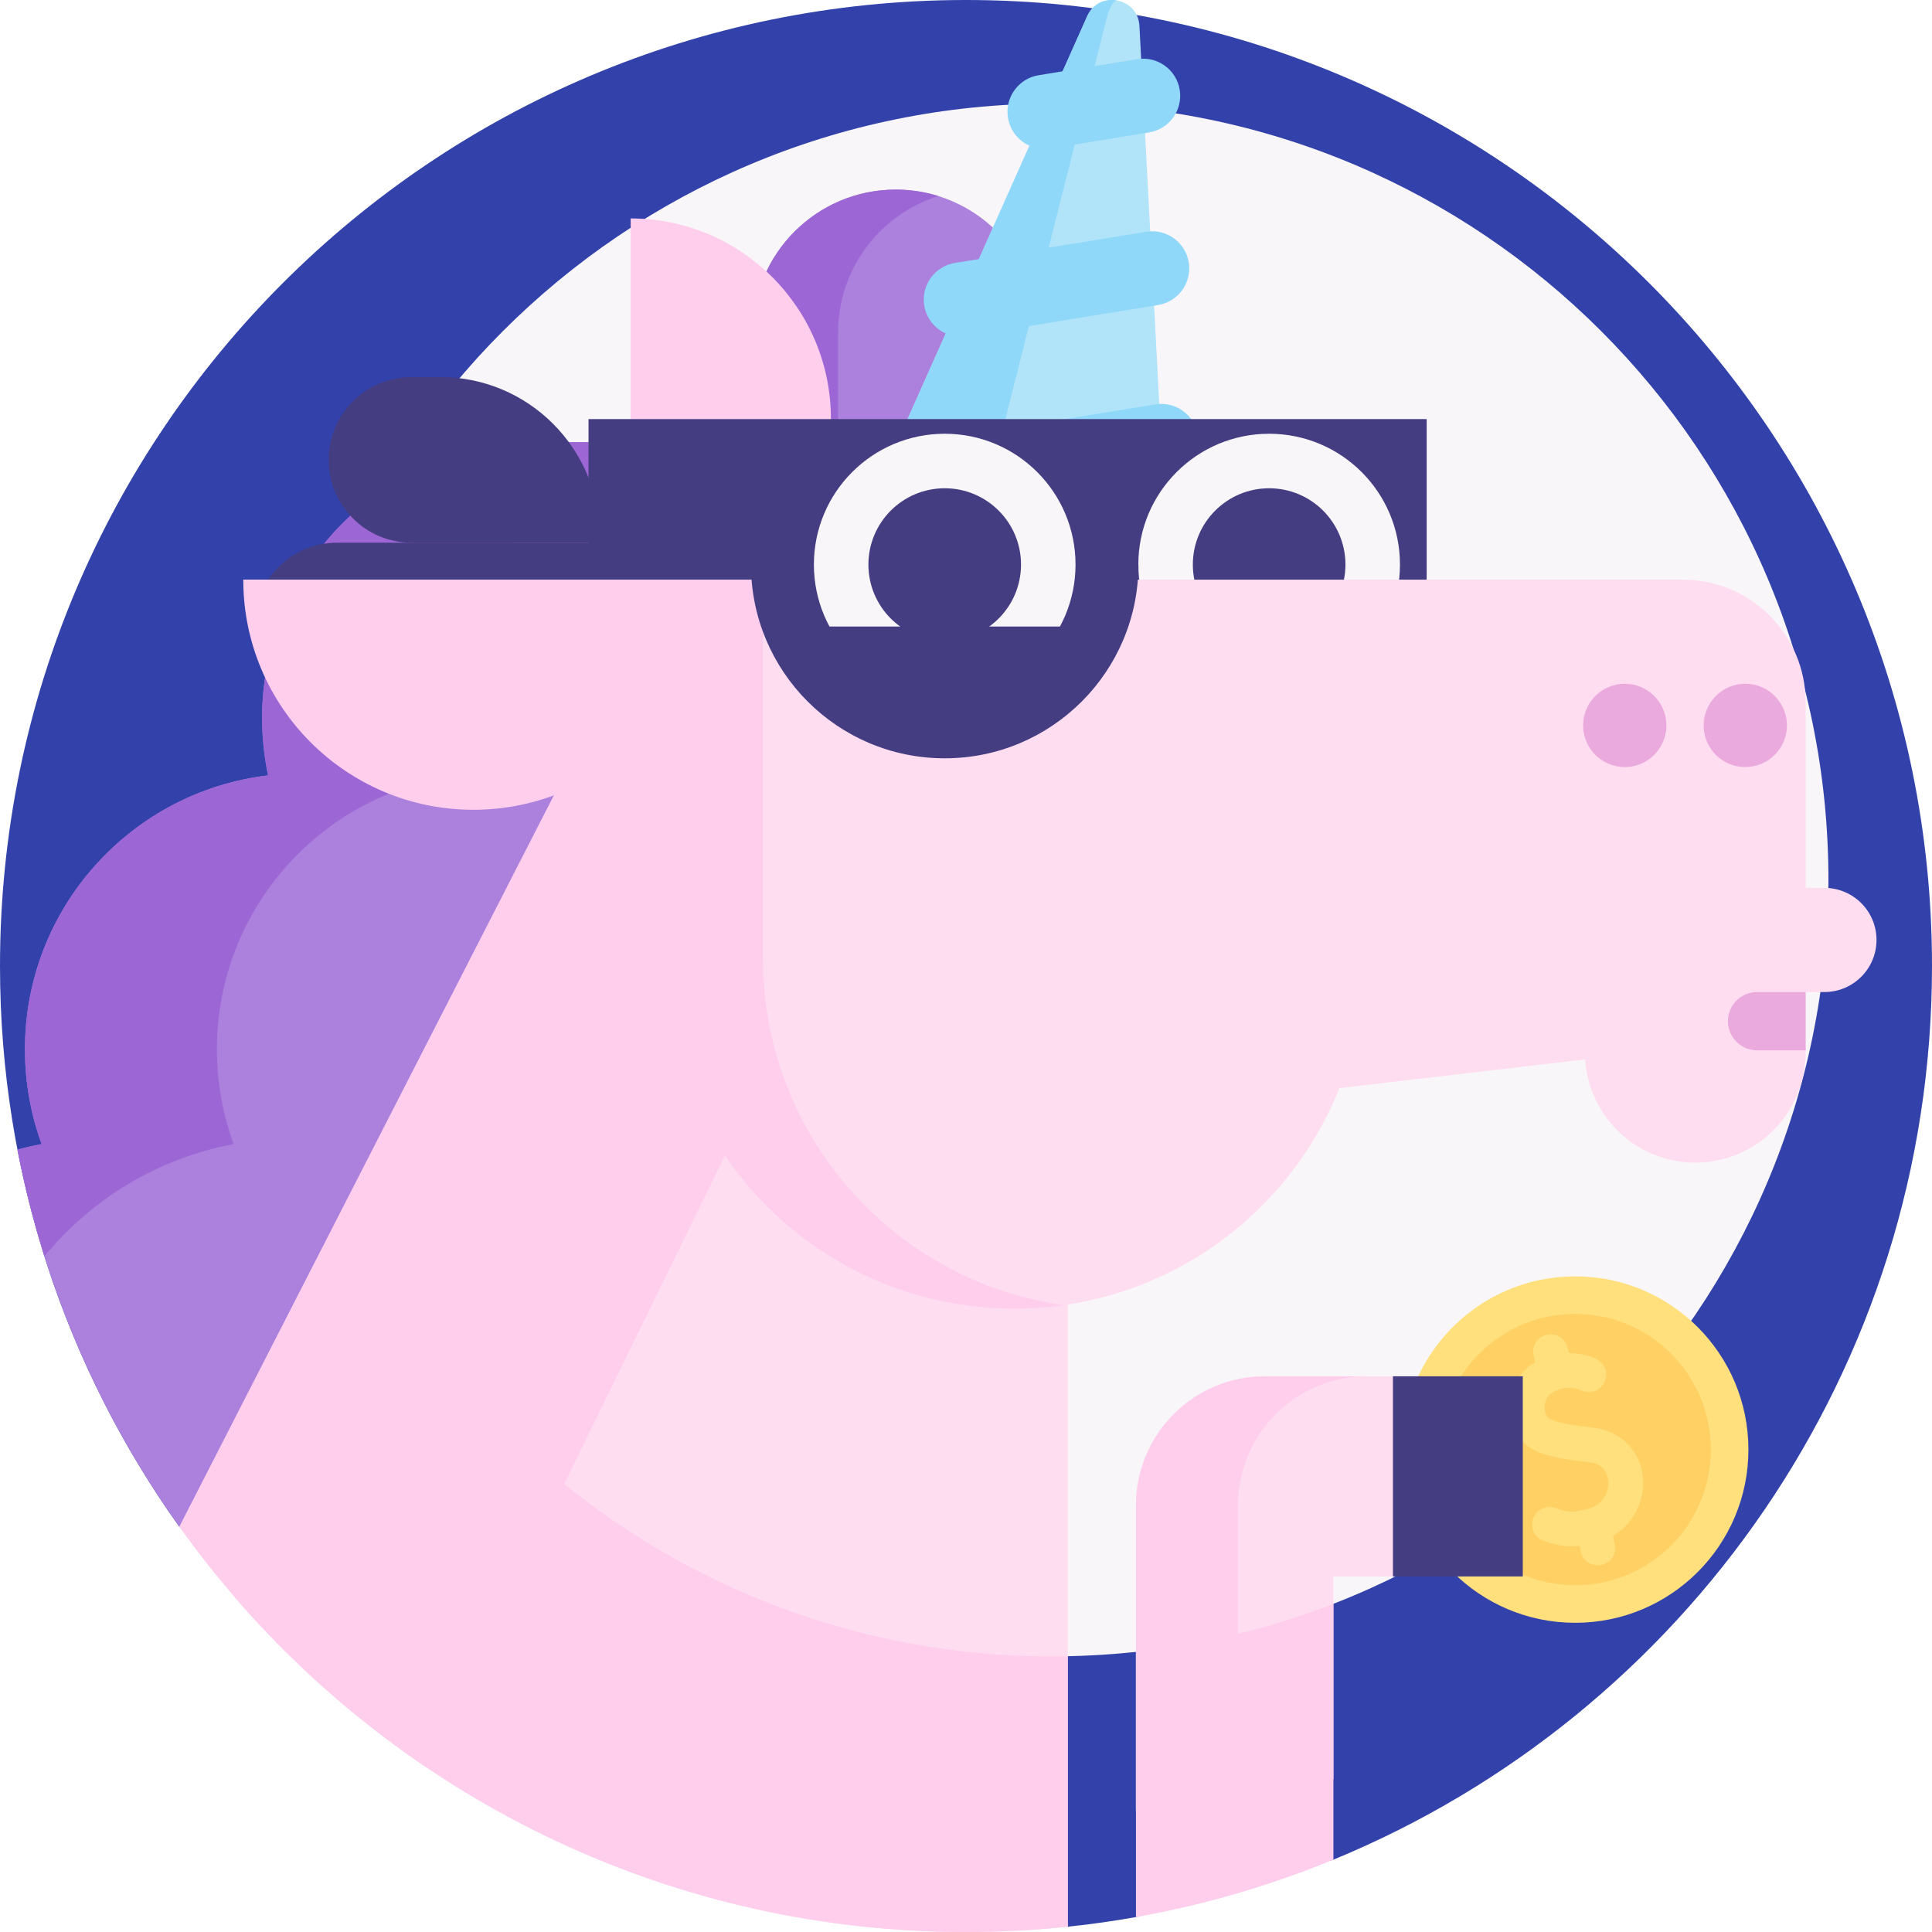
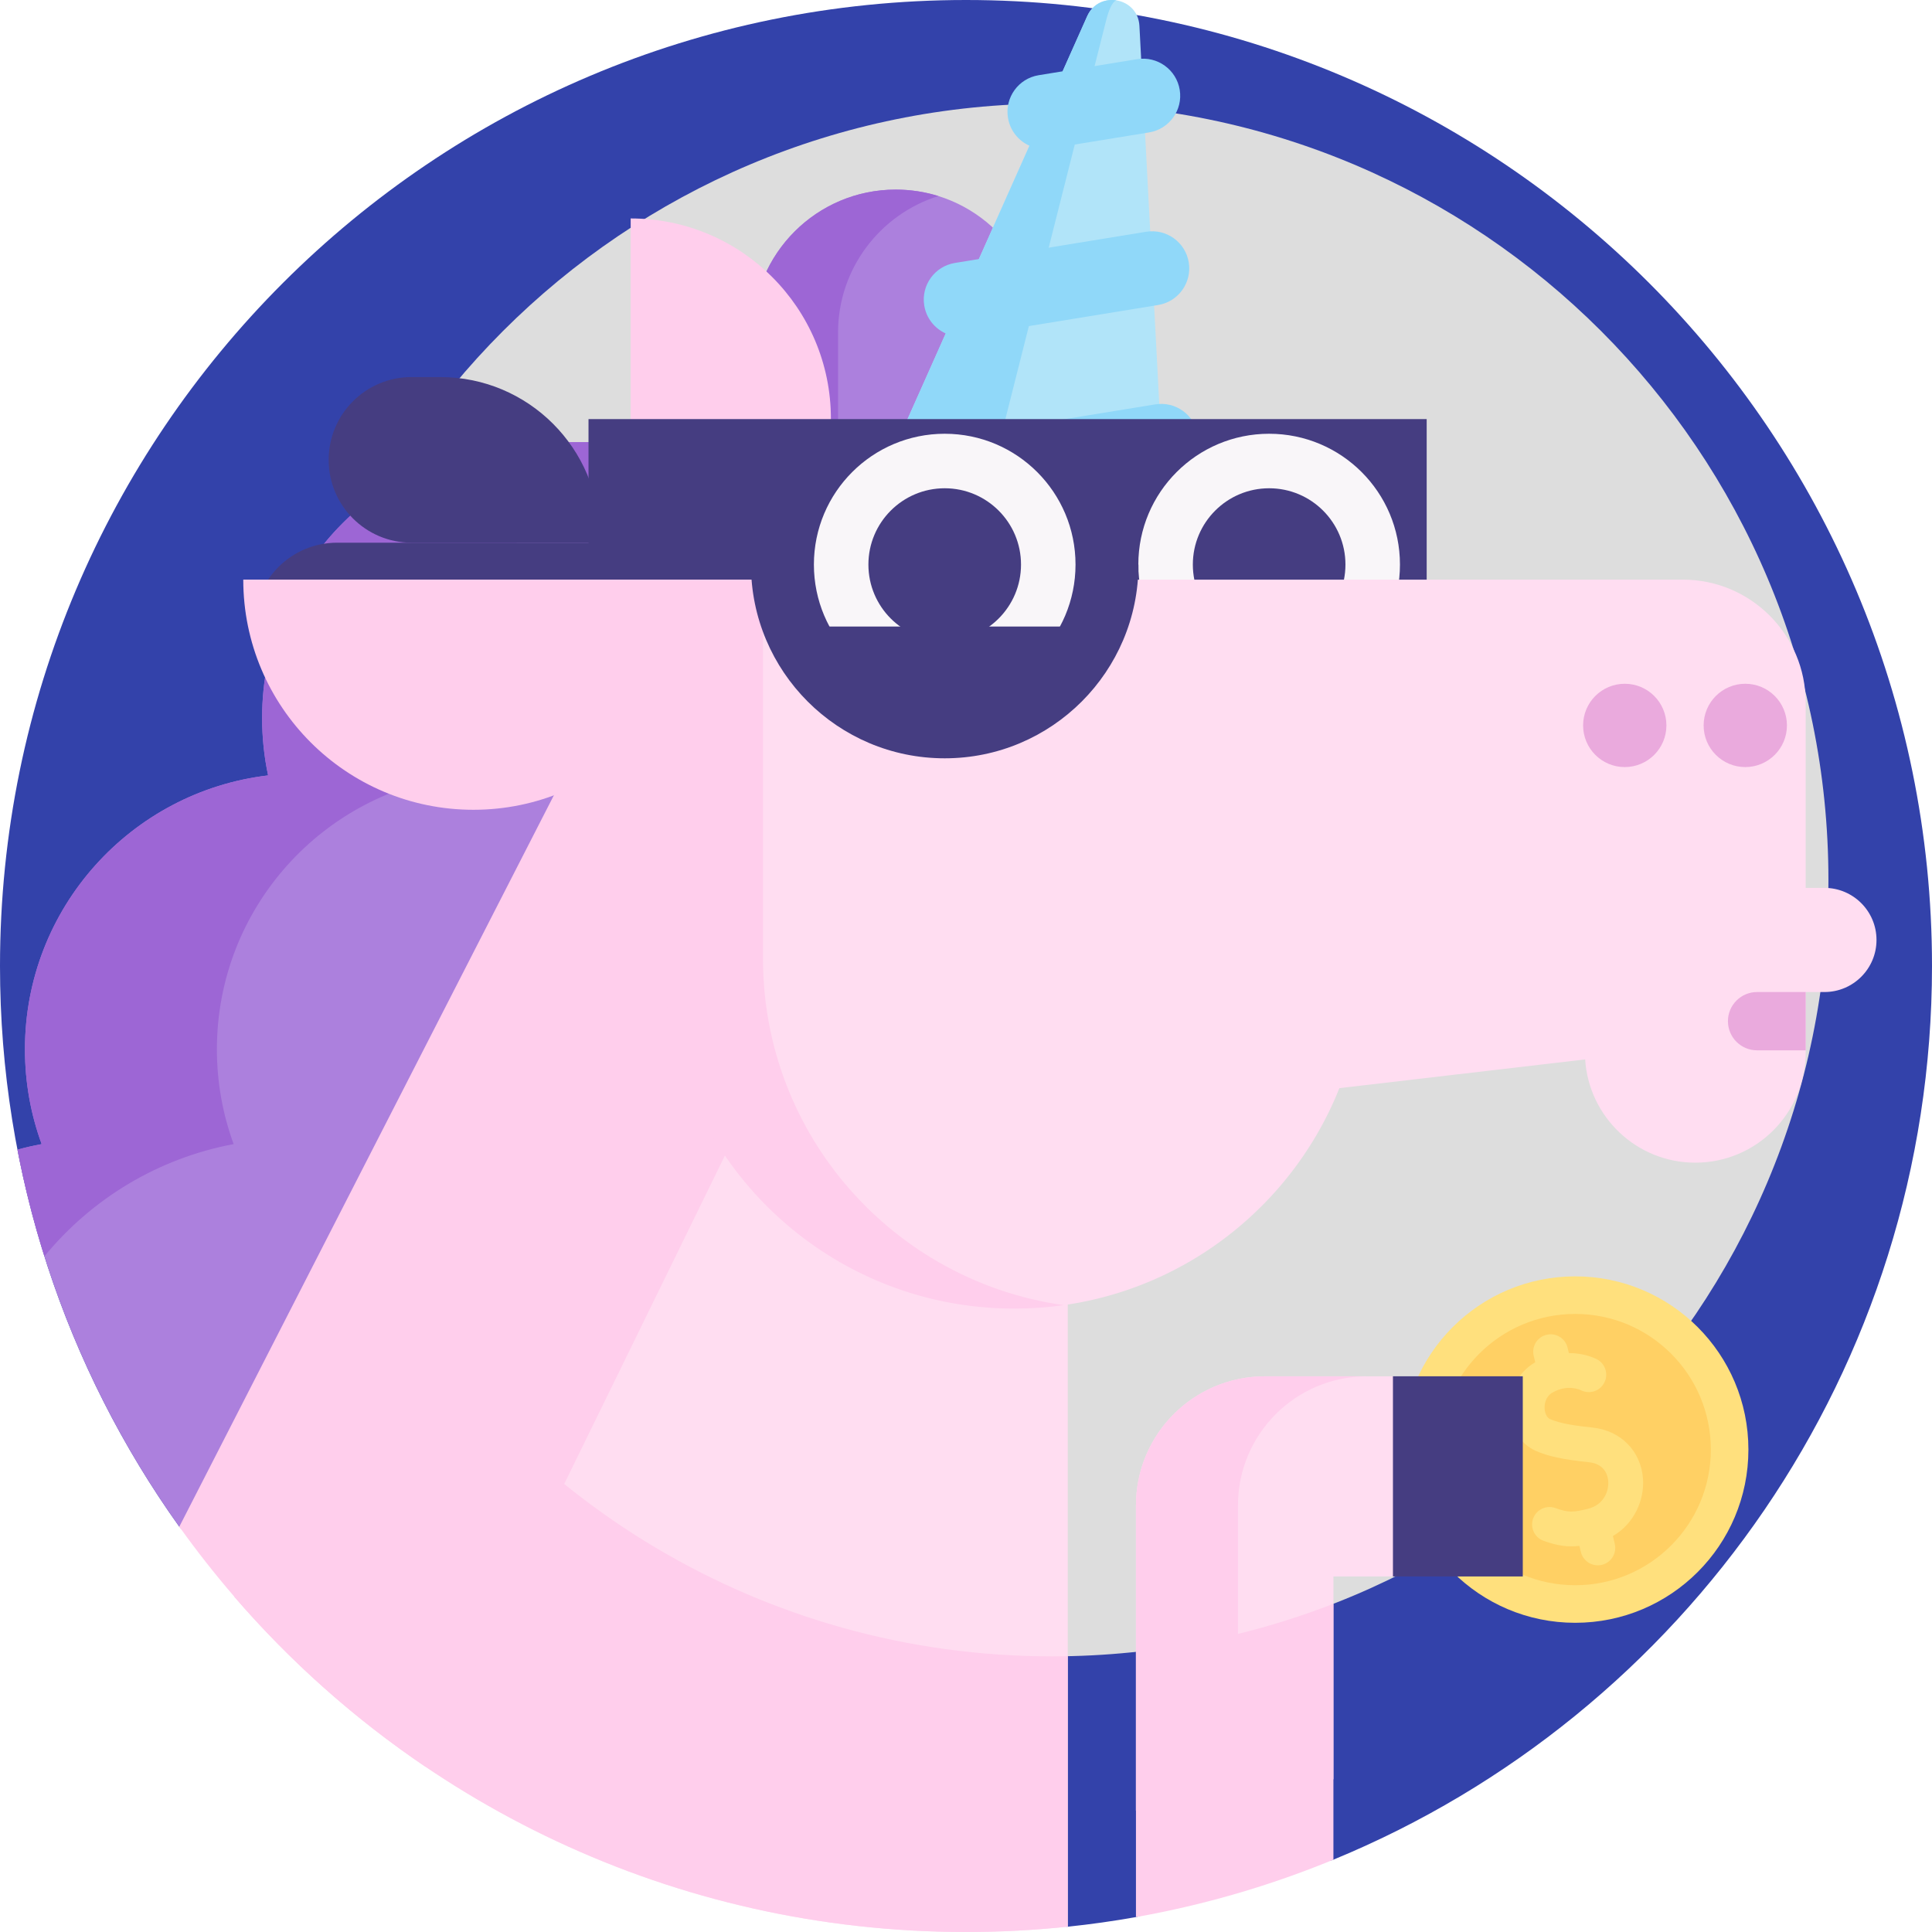
<svg xmlns="http://www.w3.org/2000/svg" id="fi_3445925" enable-background="new 0 0 512 512" height="512" viewBox="0 0 512 512" width="512">
  <g>
    <path d="m512 256c0 106.91-65.54 198.51-158.63 236.83-8.315 3.425-16.565-18.541-25.297-15.996-8.731 2.545-17.943 29.6-27.033 31.215-5.954 1.059-11.98 1.911-18.069 2.548-8.863.928-17.86-61.672-26.971-61.672-85.978 0-130.947-5.655-208.483-44.334-29.916-41.895-47.517-93.189-47.517-148.591 0-141.38 114.62-256 256-256s256 114.62 256 256z" fill="#3342aa" />
-     <circle cx="278.801" cy="233.199" fill="#f9f6f9" r="205.751" />
+     <circle cx="278.801" cy="233.199" fill="#dddddd" r="205.751" />
    <g>
      <path d="m237.389 50.243c-20.937 0-37.91 16.973-37.91 37.91v45.891h75.819v-45.891c.001-20.937-16.972-37.91-37.909-37.91z" fill="#ac80dd" />
      <path d="m248.7 51.953c-15.42 4.82-26.61 19.21-26.61 36.2v45.89h-22.61v-45.89c0-20.93 16.97-37.91 37.91-37.91 3.94 0 7.73.6 11.31 1.71z" fill="#9d66d5" />
      <g>
        <path d="m310.314 165.988-8.354-159.122c-.399-7.595-10.742-9.515-13.839-2.568l-64.895 145.528z" fill="#b1e4f9" />
        <g fill="#90d8f9">
          <path d="m296.05.128c-.812-.151-1.962 1.517-2.869 5.11l-38.043 150.511-31.912-5.923 64.888-145.529c1.551-3.473 4.919-4.729 7.936-4.169z" />
          <path d="m230.655 138.815c-3.965-.736-7.227-3.882-7.913-8.091-.873-5.361 2.765-10.415 8.126-11.289l75.286-12.269c5.363-.874 10.415 2.765 11.289 8.126s-2.765 10.415-8.126 11.289l-75.286 12.269c-1.152.187-2.29.166-3.376-.035z" />
          <path d="m252.849 89.065c-3.964-.736-7.226-3.882-7.912-8.09-.874-5.361 2.763-10.416 8.124-11.29l50.684-8.266c5.36-.874 10.415 2.763 11.29 8.124.874 5.361-2.763 10.416-8.124 11.29l-50.684 8.266c-1.153.188-2.292.167-3.378-.034z" />
          <path d="m275.034 39.312c-3.965-.736-7.227-3.883-7.913-8.092-.873-5.361 2.765-10.415 8.126-11.288l26.104-4.252c5.36-.875 10.415 2.765 11.288 8.126s-2.765 10.415-8.126 11.288l-26.104 4.252c-1.152.188-2.29.167-3.375-.034z" />
        </g>
      </g>
      <path d="m167.134 57.892c29.306 0 53.064 23.758 53.064 53.064s-23.758 53.064-53.064 53.064z" fill="#ffceec" />
      <path d="m266.48 184.59h-51.03c.14 1.88.24 3.78.24 5.69 0 37.45-28.15 68.3-64.44 72.59 1.04 4.91 1.59 9.99 1.59 15.21 0 32.48-21.2 60.01-50.51 69.53 6.13 11.76 9.61 25.12 9.61 39.29 0 23.83 17.652 18.248 1.882 33.698-8.64-7.64-15.878-5.7-23.408-14.43-5.13-5.95-38.314 4.832-42.894-1.578-20.93-29.31-35.83-63.22-42.89-99.92 2.1-.58 4.24-1.07 6.41-1.47-2.87-7.83-4.43-16.3-4.43-25.12 0-37.45 28.15-68.3 64.44-72.59-1.04-4.91-1.59-9.99-1.59-15.21 0-40.38 32.73-73.11 73.11-73.11h92.08c17.58 0 31.83 14.25 31.83 31.82z" fill="#ac80dd" />
      <path d="m120.33 190.28c0 5.22.56 10.3 1.6 15.21-36.29 4.29-64.45 35.14-64.45 72.59 0 8.82 1.57 17.29 4.44 25.12-20.08 3.75-37.68 14.54-50.14 29.72-2.91-9.2-5.3-18.63-7.15-28.25 2.1-.58 4.24-1.07 6.41-1.47-2.87-7.83-4.43-16.3-4.43-25.12 0-37.45 28.15-68.3 64.44-72.59-1.04-4.91-1.59-9.99-1.59-15.21 0-40.38 32.73-73.11 73.11-73.11h50.88c-40.38 0-73.12 32.73-73.12 73.11z" fill="#9d66d5" />
      <path d="m155.961 111.064h222.124v51.854h-222.124z" fill="#453d81" />
      <circle cx="336.336" cy="149.616" fill="#f9f6f9" r="34.667" />
      <circle cx="336.336" cy="149.616" fill="#453d81" r="20.221" />
      <path d="m497.292 249.098c0 7.62-6.18 13.8-13.8 13.8h-4.97v15.96c0 8.08-3.28 15.39-8.57 20.69s-12.61 8.57-20.68 8.57c-15.52 0-28.21-12.09-29.19-27.36l-65.13 7.61c-6.82 17.12-18.59 31.72-33.54 42.05s-33.09 16.38-52.64 16.38c-51.21 0-92.73-41.52-92.73-92.73v-100.46h269.92c17.98 0 32.56 14.58 32.56 32.56v49.13h4.97c7.62 0 13.8 6.18 13.8 13.8z" fill="#ffddf1" />
      <path d="m282.97 304.03v206.56c-8.86.93-17.86 1.41-26.97 1.41-77.51 0-146.97-34.45-193.91-88.87l113.96-269.52z" fill="#ffddf1" />
      <path d="m282.97 438.9v71.69c-8.86.93-17.86 1.41-26.97 1.41-77.51 0-146.97-34.45-193.91-88.87l37.52-88.74c35.33 62.43 102.34 104.56 179.19 104.56 1.39 0 2.78-.01 4.17-.05z" fill="#ffceec" />
      <path d="m197.67 294.87-84.84 173.38c-18.85-12.75-35.92-27.94-50.74-45.12-5.13-5.95-9.99-12.13-14.57-18.54l128.53-250.98 18.48 26z" fill="#ffceec" />
      <path d="m430.578 203.283c-6.097 0-11.039-4.942-11.039-11.039 0-6.097 4.942-11.039 11.039-11.039 6.097 0 11.039 4.942 11.039 11.039 0 6.097-4.942 11.039-11.039 11.039z" fill="#eaaadd" />
      <path d="m462.52 203.283c-6.097 0-11.039-4.942-11.039-11.039 0-6.097 4.942-11.039 11.039-11.039 6.097 0 11.039 4.942 11.039 11.039 0 6.097-4.943 11.039-11.039 11.039z" fill="#eaaadd" />
      <path d="m281.882 345.876c-4.28.61-8.66.92-13.11.92-51.21 0-92.73-41.52-92.73-92.73v-100.46h26.16v100.46c0 46.78 34.65 85.47 79.68 91.81z" fill="#ffceec" />
      <path d="m478.522 262.898v15.45h-12.871c-2.13 0-4.07-.86-5.47-2.26s-2.26-3.34-2.26-5.47c0-4.26 3.46-7.72 7.73-7.72z" fill="#eaaadd" />
      <g fill="#453d81">
        <path d="m109.051 143.82h49.881v-1.65c0-23.331-18.914-42.245-42.245-42.245h-7.636c-12.121 0-21.948 9.826-21.948 21.948 0 12.12 9.826 21.947 21.948 21.947z" />
        <path d="m89.332 143.82h69.6v1.65c0 23.331-18.914 42.245-42.245 42.245h-27.355c-12.121 0-21.948-9.826-21.948-21.948 0-12.121 9.827-21.947 21.948-21.947z" />
        <path d="m199.015 149.616c0 28.356 22.987 51.344 51.344 51.344s51.344-22.987 51.344-51.344" />
      </g>
      <circle cx="250.358" cy="149.616" fill="#f9f6f9" r="34.667" />
      <circle cx="250.358" cy="149.616" fill="#453d81" r="20.221" />
      <path d="m285.858 166.045h-67.839v20.015l61.966 2.681z" fill="#453d81" />
      <path d="m64.468 153.606c0 33.687 27.309 60.996 60.996 60.996s60.996-27.309 60.996-60.996z" fill="#ffceec" />
    </g>
    <g>
      <circle cx="417.442" cy="384.154" fill="#ffe07d" r="45.904" />
      <circle cx="417.442" cy="384.154" fill="#ffd064" r="35.948" />
      <path d="m422.047 378.323c-4.065-.423-8.589-1.024-11.324-2.275-.764-.35-1.323-1.479-1.389-2.81-.034-.677.014-2.977 2.049-4.166 3.954-2.308 7.265-.801 7.63-.621 2.286 1.126 5.055.186 6.181-2.102 1.126-2.287.186-5.055-2.102-6.181-.786-.388-3.56-1.601-7.326-1.592l-.345-1.433c-.596-2.479-3.089-4.005-5.568-3.409s-4.005 3.089-3.409 5.568l.415 1.724c-.044.025-.088.048-.132.073-4.341 2.536-6.875 7.363-6.614 12.598.241 4.828 2.835 8.946 6.77 10.746 3.184 1.457 7.301 2.344 14.209 3.063 4.325.45 5.014 3.687 5.11 5.058.196 2.815-1.376 6.286-5.293 7.256-4.012.995-5.197 1.086-8.716-.172-2.401-.858-5.043.393-5.901 2.794s.393 5.043 2.793 5.901c3.804 1.359 6.472 1.681 9.478 1.33l.389 1.616c.596 2.479 3.089 4.005 5.568 3.409s4.005-3.089 3.409-5.568l-.498-2.069c5.719-3.302 8.366-9.622 7.982-15.138-.514-7.356-5.885-12.821-13.366-13.6z" fill="#ffe07d" />
    </g>
    <path d="m369.145 364.73 25.086 17.688-25.086 35.357h-15.775v53.735c-16.868 4.398-34.361 7.232-52.329 8.342v-80.907c0-18.895 15.316-34.211 34.222-34.211z" fill="#ffddf1" />
    <path d="m353.37 425.02v67.81c-16.63 6.85-34.15 11.99-52.33 15.22v-70.29c18.26-1.96 35.81-6.32 52.33-12.74z" fill="#ffceec" />
    <path d="m362.295 364.734c-18.895 0-34.222 15.316-34.222 34.211v77.889c-8.881 1.444-17.892 2.458-27.032 3.018v-80.907c0-18.895 15.316-34.211 34.211-34.211z" fill="#ffceec" />
    <path d="m369.145 364.73h34.409v53.047h-34.409z" fill="#453d81" />
  </g>
</svg>
